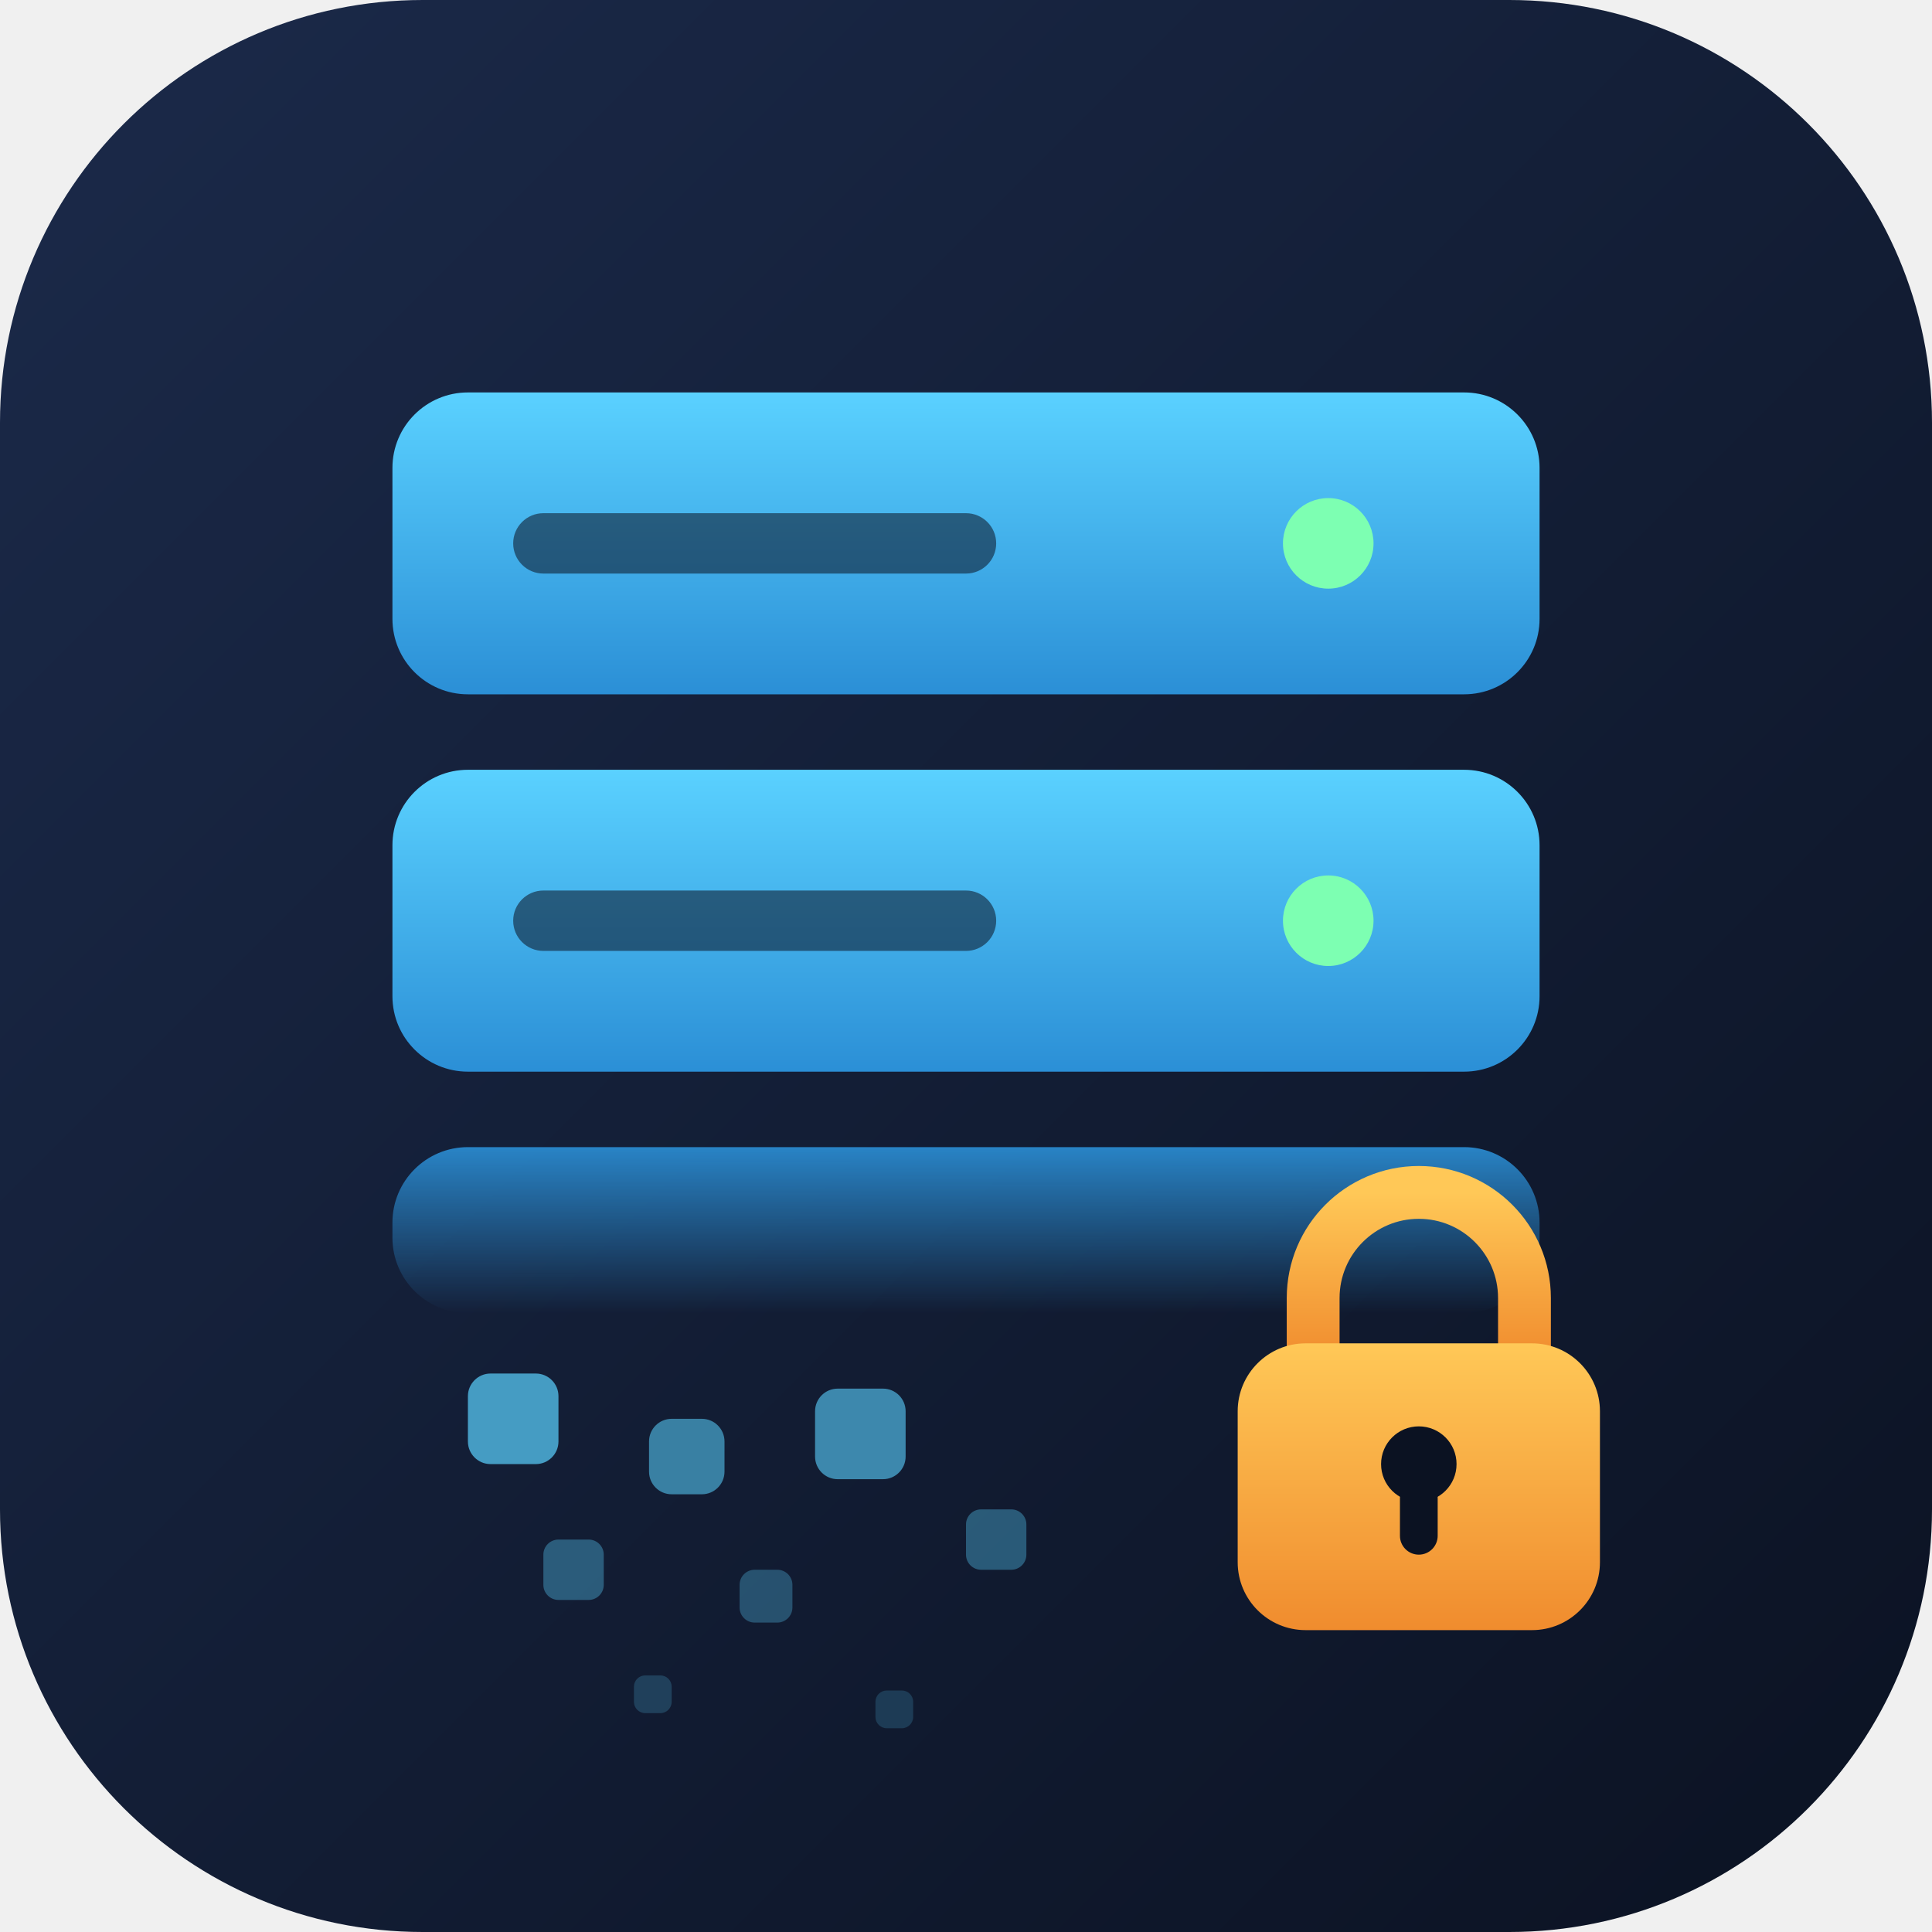
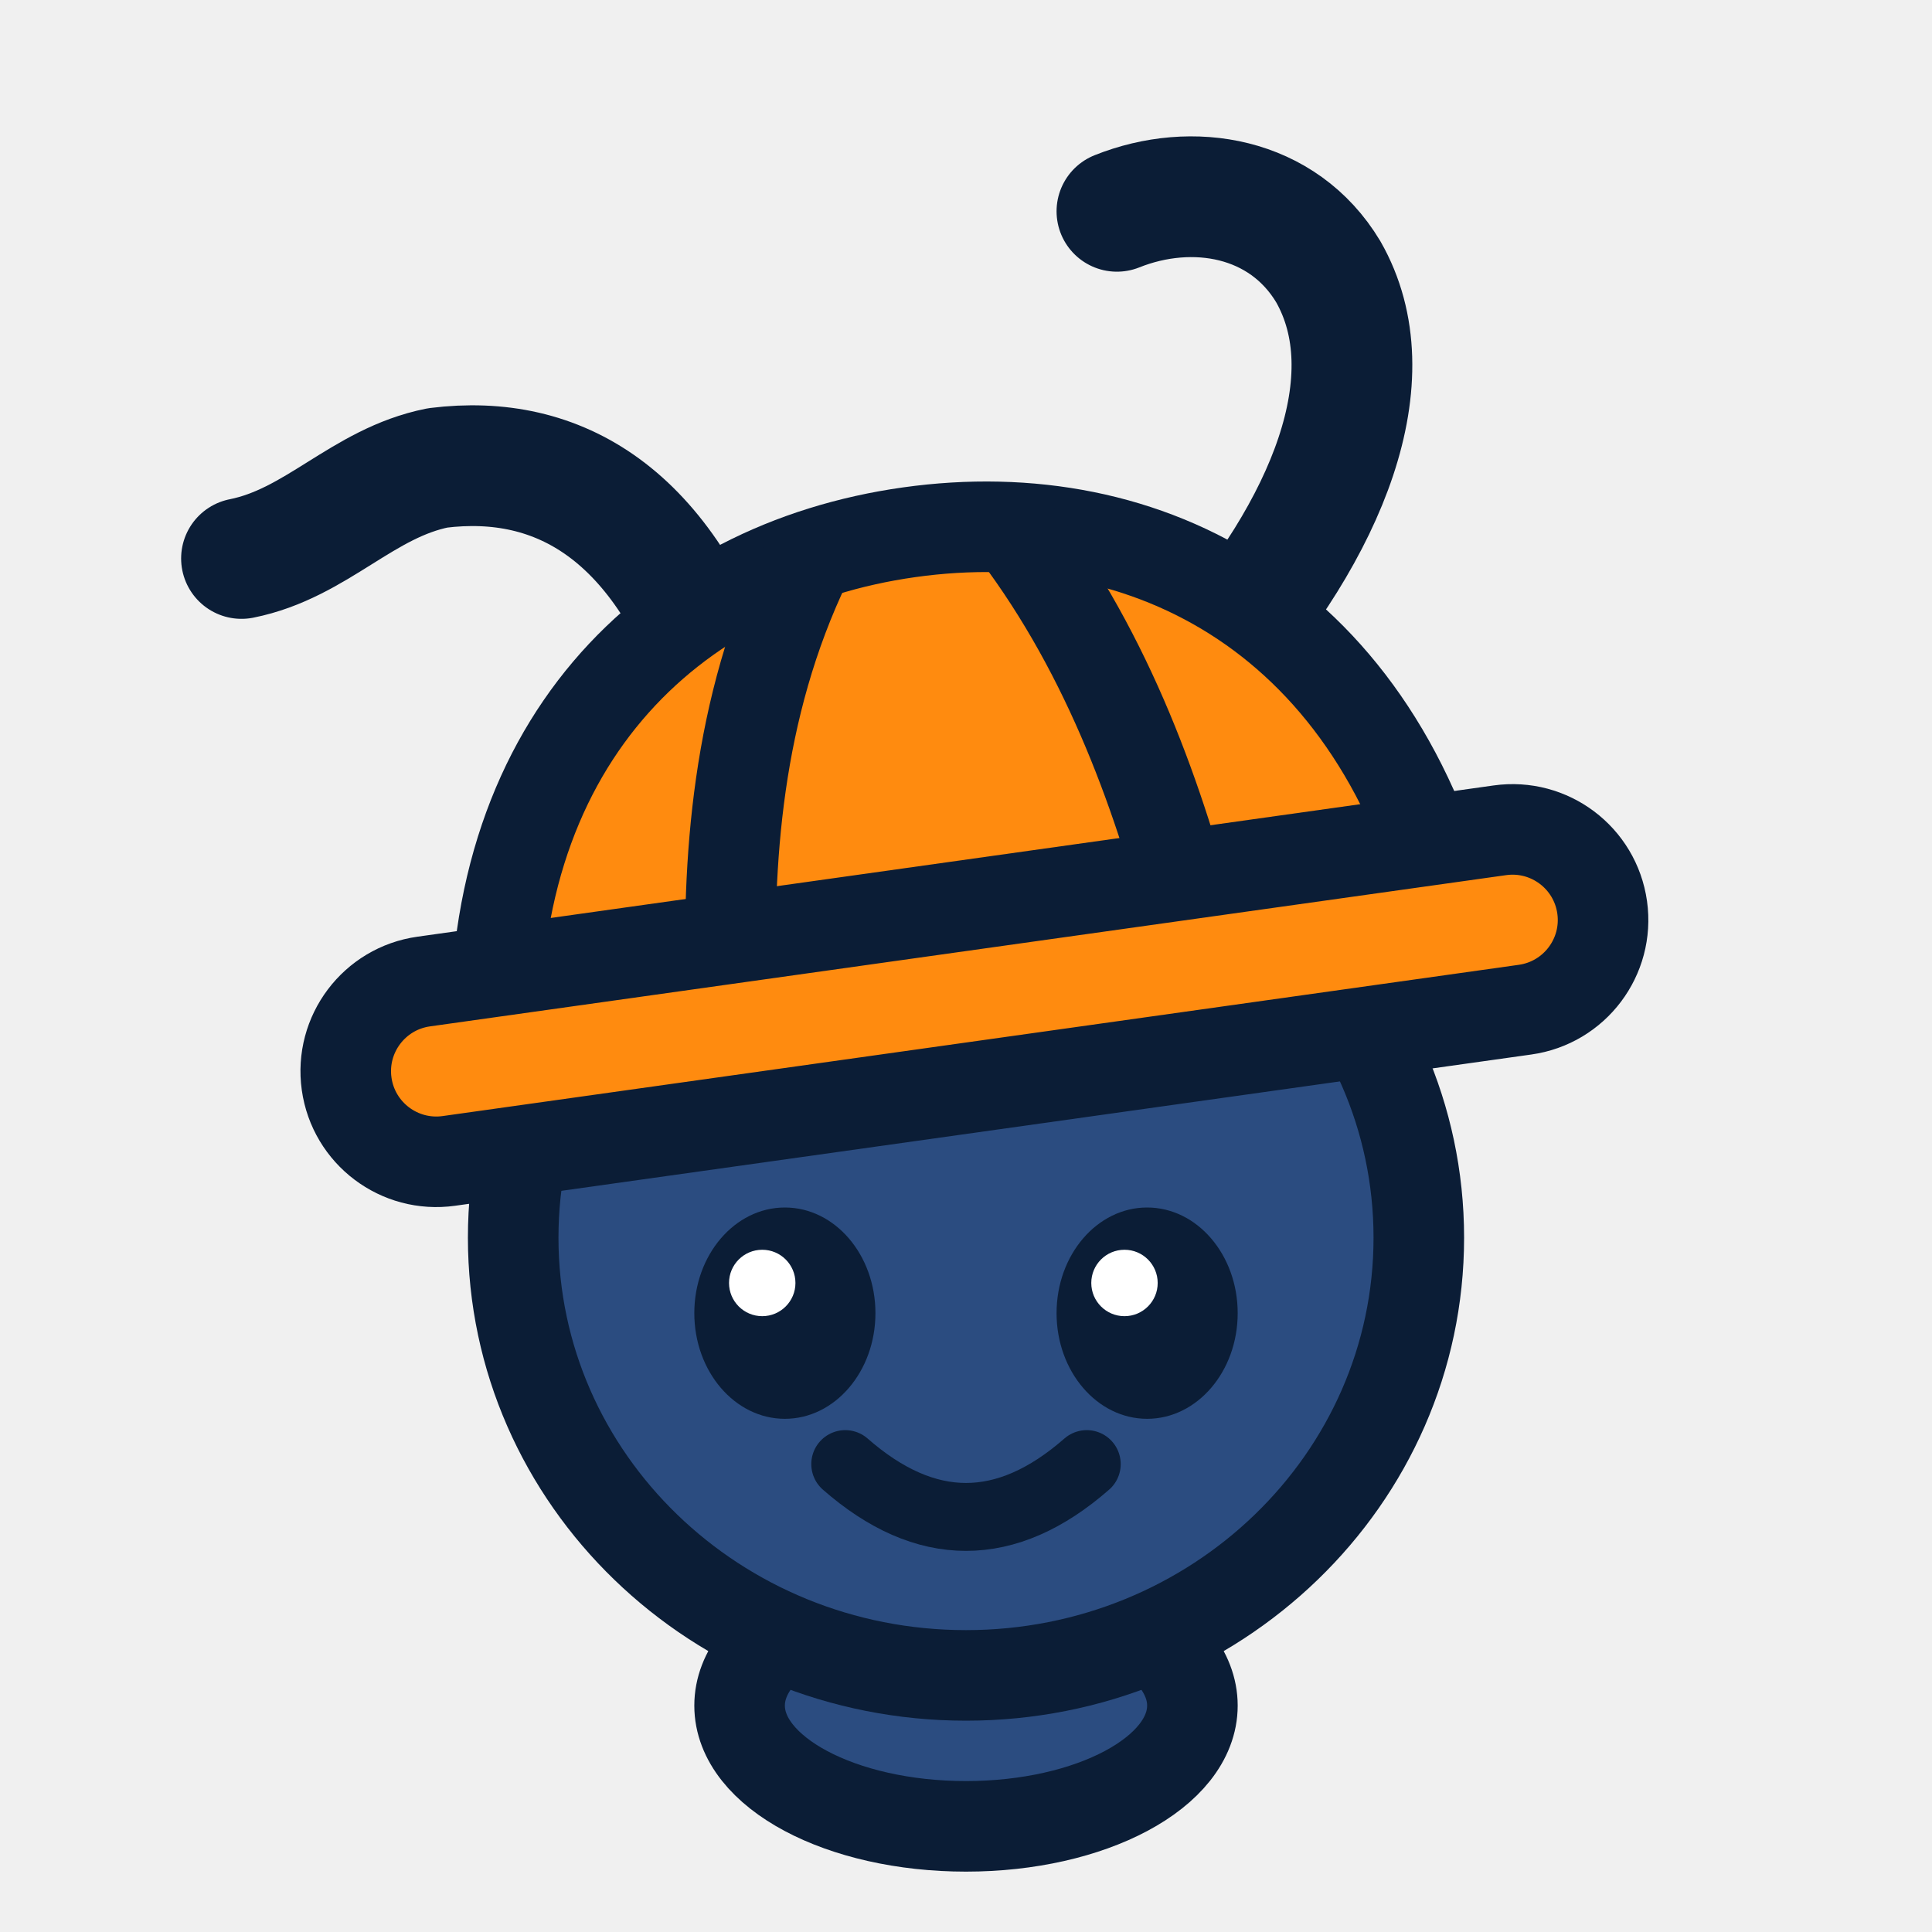
- <svg xmlns="http://www.w3.org/2000/svg" viewBox="0 0 256 256" width="256" height="256">
-   <defs>
-     <linearGradient id="bg" x1="0" y1="0" x2="1" y2="1">
-       <stop offset="0" stop-color="#1b2a4a" />
-       <stop offset="1" stop-color="#0b1222" />
-     </linearGradient>
-     <linearGradient id="slab" x1="0" y1="0" x2="0" y2="1">
-       <stop offset="0" stop-color="#5ad1ff" />
-       <stop offset="1" stop-color="#2b8fd6" />
-     </linearGradient>
-     <linearGradient id="fade" x1="0" y1="0" x2="0" y2="1">
-       <stop offset="0" stop-color="#2b8fd6" stop-opacity="0.9" />
-       <stop offset="1" stop-color="#2b8fd6" stop-opacity="0" />
-     </linearGradient>
-     <linearGradient id="lock" x1="0" y1="0" x2="0" y2="1">
-       <stop offset="0" stop-color="#ffc857" />
-       <stop offset="1" stop-color="#f08c2e" />
-     </linearGradient>
-   </defs>
-   <rect width="256" height="256" rx="56" fill="url(#bg)" />
+ <svg xmlns="http://www.w3.org/2000/svg" viewBox="0 0 128 128" width="128" height="128">
  <g>
-     <rect x="52" y="52" width="152" height="40" rx="10" fill="url(#slab)" />
-     <rect x="52" y="102" width="152" height="40" rx="10" fill="url(#slab)" />
-     <rect x="52" y="152" width="152" height="22" rx="10" fill="url(#fade)" />
-     <g fill="#0b1222" opacity="0.55">
-       <rect x="68" y="68" width="64" height="8" rx="4" />
-       <rect x="68" y="118" width="64" height="8" rx="4" />
+     <g stroke="#0b1d36" stroke-width="6" stroke-linecap="round" stroke-linejoin="round">
+       <path fill="none" stroke-width="8" d="M48 46C44 34 37 30 29 31C24 32 21 36 16 37" />
+       <path fill="none" stroke-width="8" d="M80 44C88 35 92 25 88 18C85 13 79 12 74 14" />
+       <ellipse cx="64" cy="113" rx="15" ry="8" fill="#2b4c80" />
+       <ellipse cx="64" cy="82" rx="30" ry="29" fill="#2b4c80" />
+       <g transform="rotate(-8 64 62)">
+         <path d="M32 66C34 45 48 35 64 35C80 35 94 45 96 66Z" fill="#ff8b0f" />
+         <path fill="none" d="M57 36C51 45 49 55 48 64" />
+         <path fill="none" d="M71 36C76 45 78 55 79 64" />
+         <rect x="22" y="60" width="84" height="12" rx="6" fill="#ff8b0f" />
+       </g>
    </g>
-     <g fill="#7dffb2">
-       <circle cx="176" cy="72" r="6" />
-       <circle cx="176" cy="122" r="6" />
-     </g>
-     <g fill="#5ad1ff">
-       <rect x="62" y="182" width="12" height="12" rx="3" opacity="0.7" />
-       <rect x="86" y="188" width="10" height="10" rx="3" opacity="0.55" />
-       <rect x="108" y="184" width="12" height="12" rx="3" opacity="0.6" />
-       <rect x="72" y="204" width="8" height="8" rx="2" opacity="0.35" />
-       <rect x="98" y="208" width="7" height="7" rx="2" opacity="0.3" />
-       <rect x="128" y="200" width="8" height="8" rx="2" opacity="0.35" />
-       <rect x="84" y="222" width="5" height="5" rx="1.5" opacity="0.2" />
-       <rect x="116" y="224" width="5" height="5" rx="1.5" opacity="0.18" />
-     </g>
-   </g>
-   <g transform="translate(160 158)">
-     <path d="M14 22 V14 a14 14 0 0 1 28 0 V22" fill="none" stroke="url(#lock)" stroke-width="7" stroke-linecap="round" />
-     <rect x="4" y="20" width="48" height="38" rx="9" fill="url(#lock)" />
-     <circle cx="28" cy="36" r="5" fill="#0b1222" />
-     <rect x="25.5" y="38" width="5" height="10" rx="2.5" fill="#0b1222" />
+     <ellipse cx="52" cy="87" rx="6" ry="7" fill="#0b1d36" />
+     <ellipse cx="76" cy="87" rx="6" ry="7" fill="#0b1d36" />
+     <circle cx="50.5" cy="85" r="2.2" fill="#fff" />
+     <circle cx="74.5" cy="85" r="2.2" fill="#fff" />
+     <path d="M56 97Q64 104 72 97" fill="none" stroke="#0b1d36" stroke-width="4.5" stroke-linecap="round" />
  </g>
</svg>
